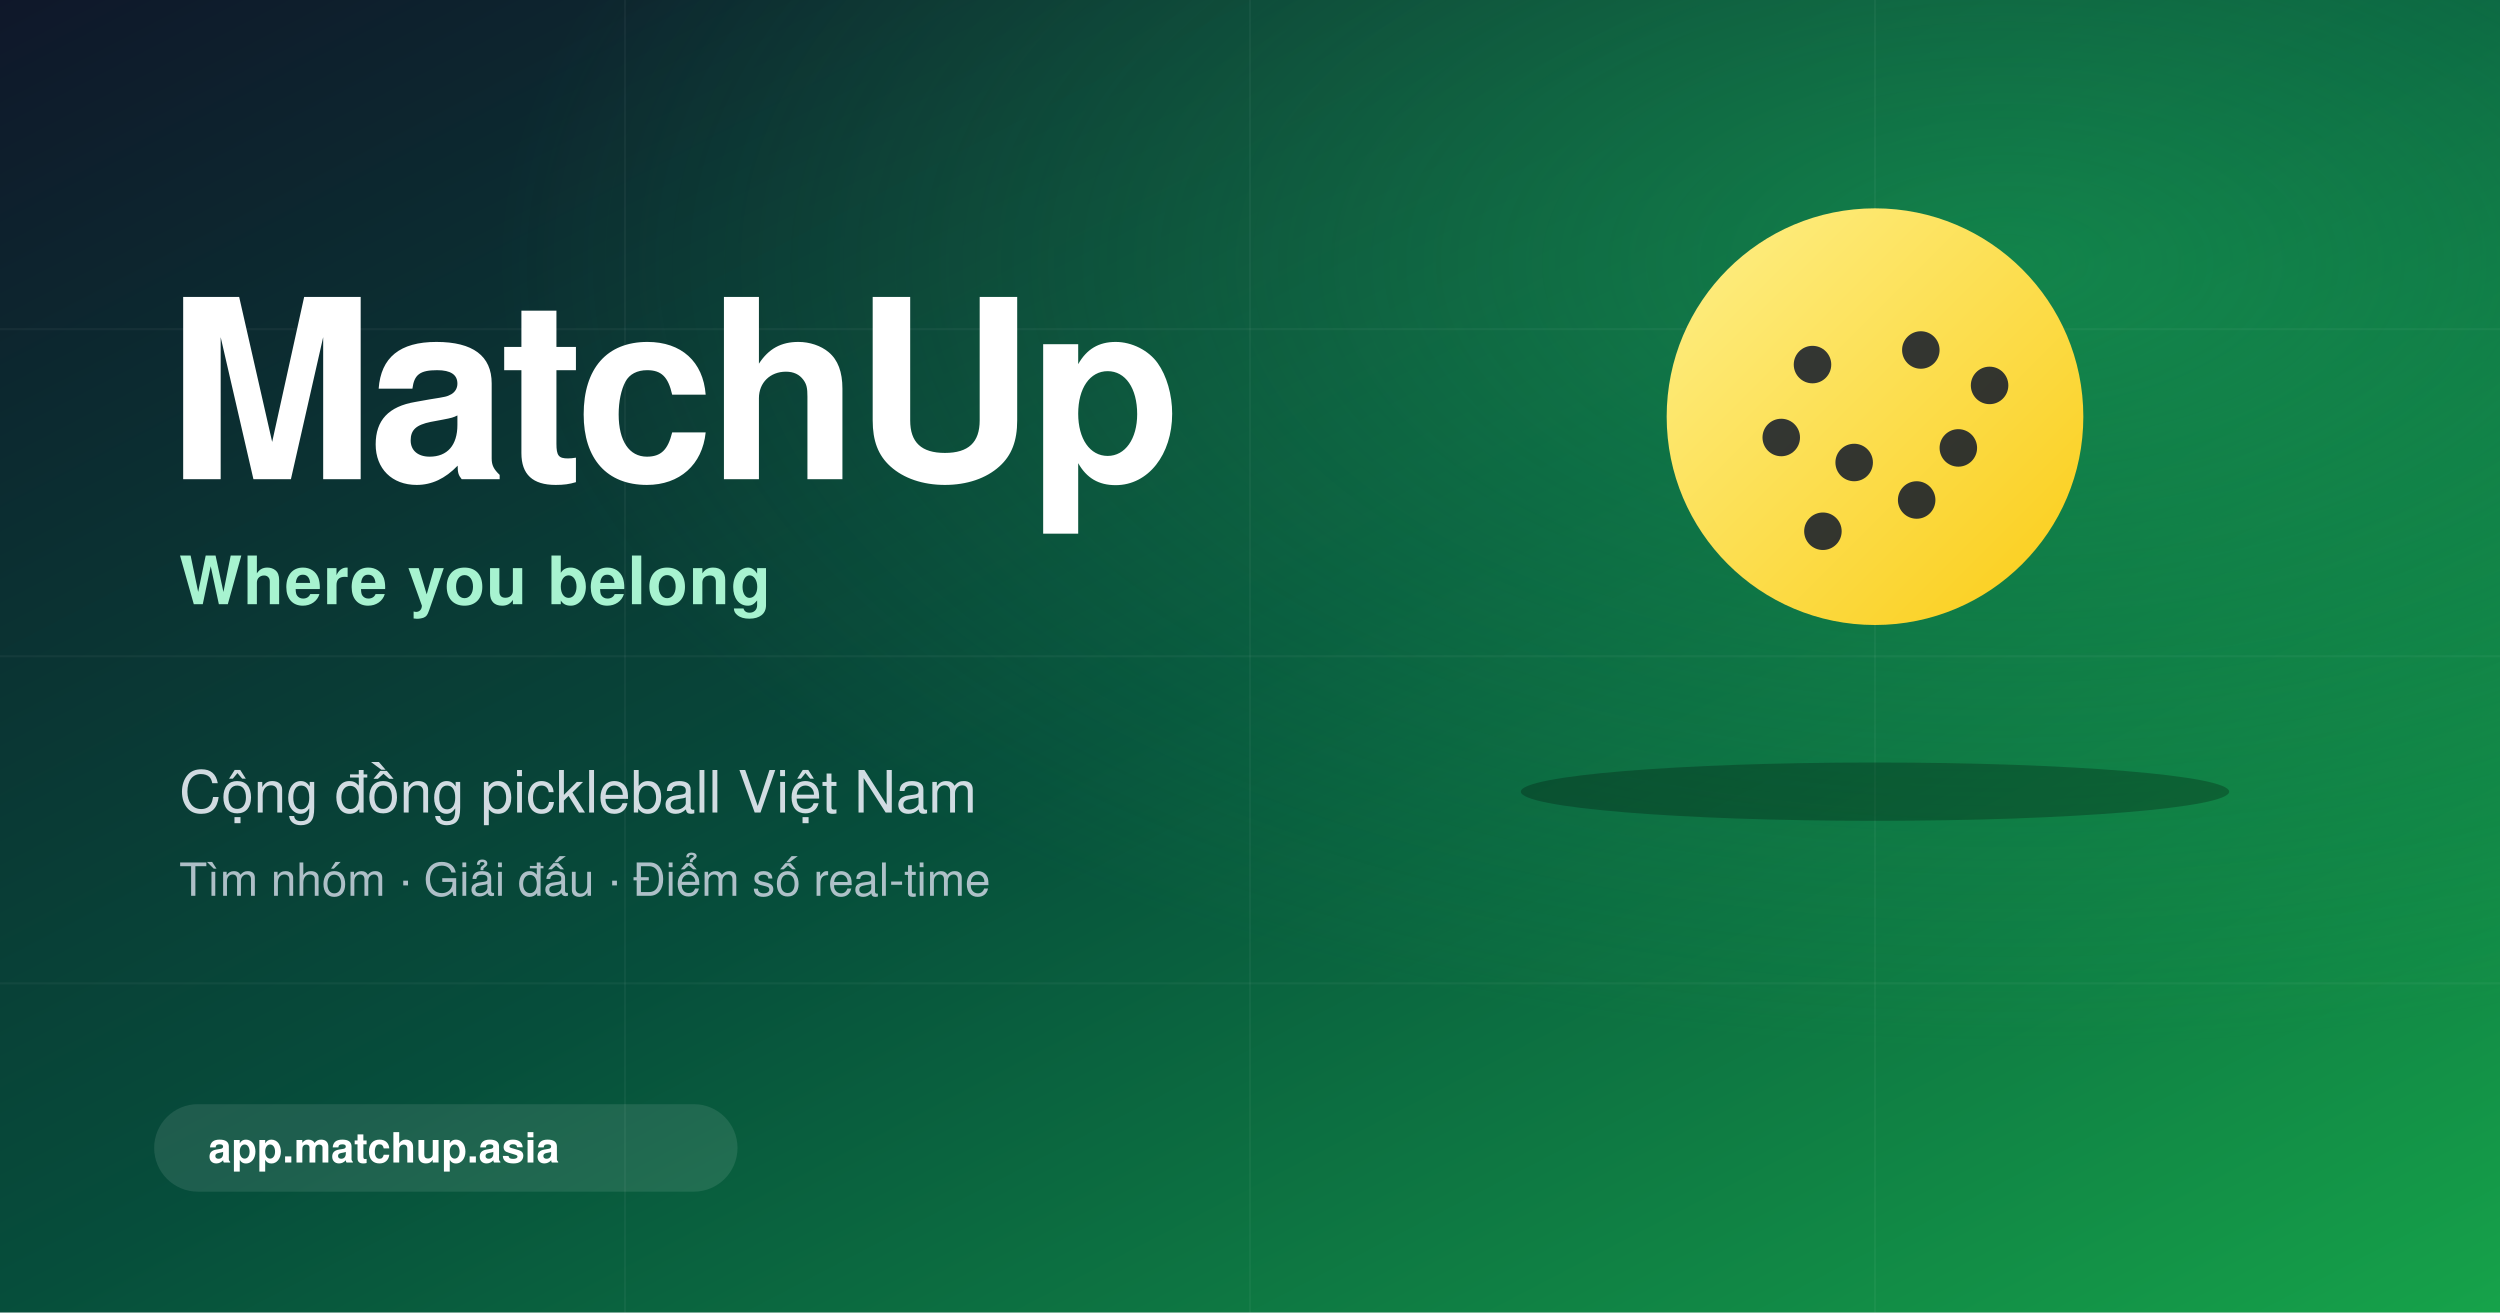
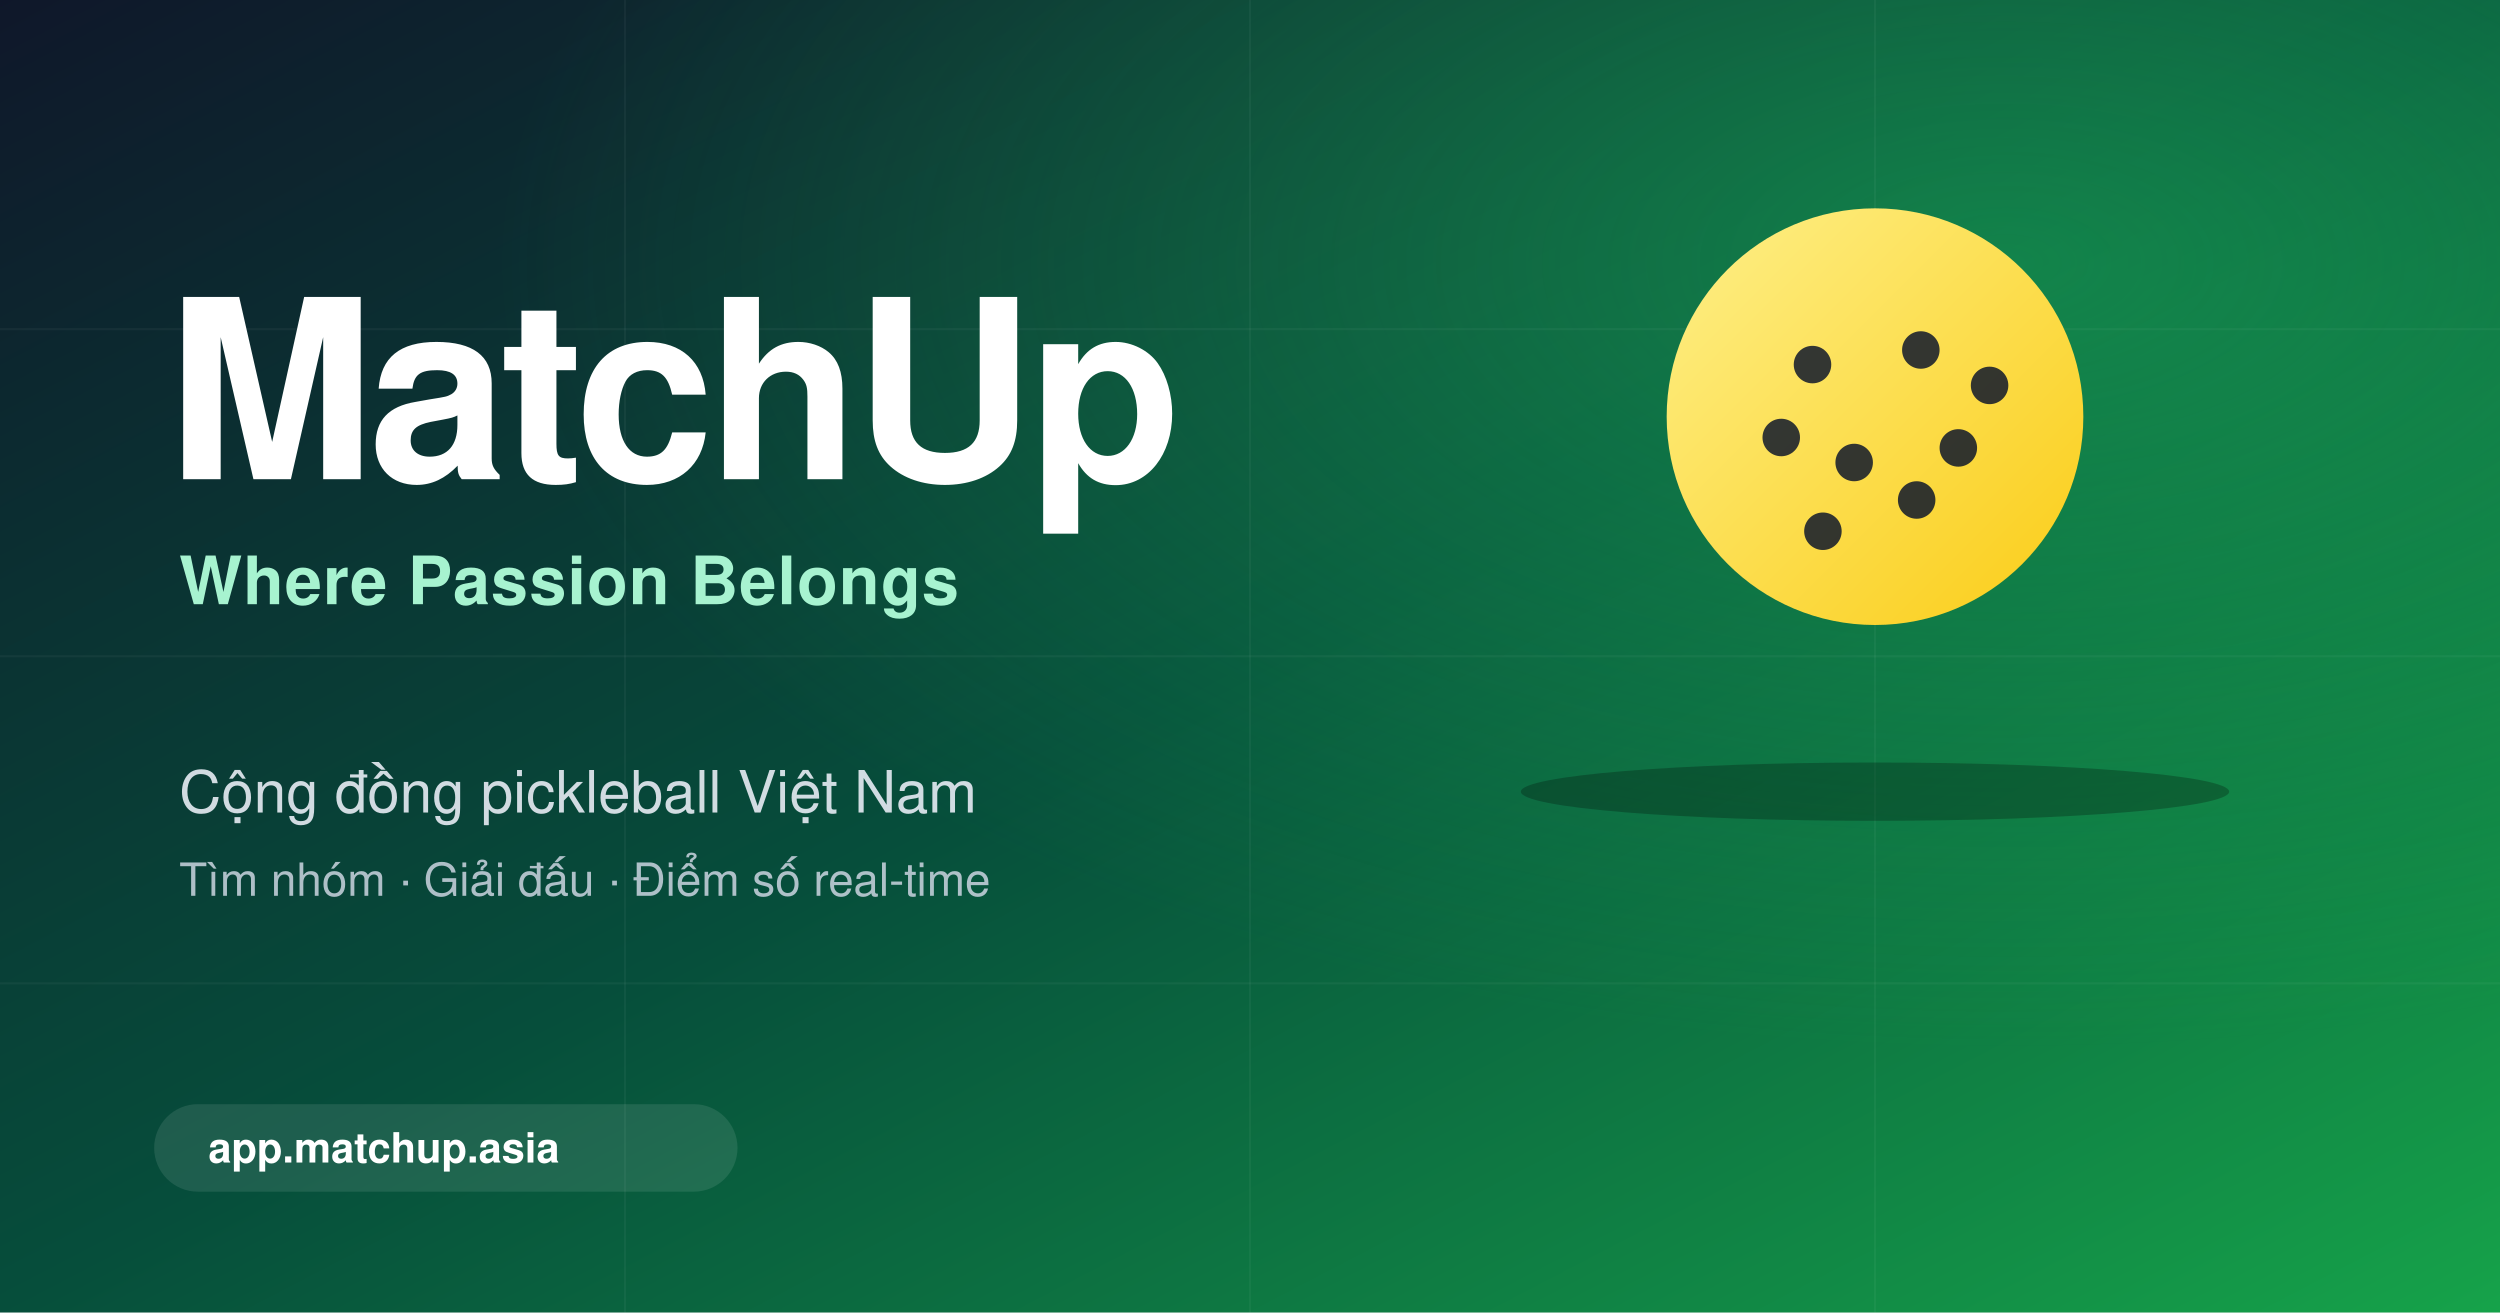
<svg xmlns="http://www.w3.org/2000/svg" viewBox="0 0 1200 630" width="1200" height="630">
  <defs>
    <linearGradient id="bg" x1="0%" y1="0%" x2="100%" y2="100%">
      <stop offset="0%" stop-color="#0f172a" />
      <stop offset="50%" stop-color="#064e3b" />
      <stop offset="100%" stop-color="#16a34a" />
    </linearGradient>
    <radialGradient id="glow" cx="80%" cy="20%" r="60%">
      <stop offset="0%" stop-color="#22c55e" stop-opacity="0.45" />
      <stop offset="100%" stop-color="#22c55e" stop-opacity="0" />
    </radialGradient>
    <linearGradient id="ball" x1="0%" y1="0%" x2="100%" y2="100%">
      <stop offset="0%" stop-color="#fef08a" />
      <stop offset="100%" stop-color="#facc15" />
    </linearGradient>
  </defs>
  <rect width="1200" height="630" fill="url(#bg)" />
  <rect width="1200" height="630" fill="url(#glow)" />
  <g stroke="#ffffff" stroke-opacity="0.04" stroke-width="1">
    <line x1="0" y1="158" x2="1200" y2="158" />
    <line x1="0" y1="315" x2="1200" y2="315" />
    <line x1="0" y1="472" x2="1200" y2="472" />
    <line x1="300" y1="0" x2="300" y2="630" />
    <line x1="600" y1="0" x2="600" y2="630" />
    <line x1="900" y1="0" x2="900" y2="630" />
  </g>
  <g transform="translate(900, 200)">
    <ellipse cx="0" cy="180" rx="170" ry="14" fill="#000" opacity="0.25" />
    <circle cx="0" cy="0" r="100" fill="url(#ball)" />
    <g fill="#0f172a" opacity="0.85">
      <circle cx="-30" cy="-25" r="9" />
      <circle cx="22" cy="-32" r="9" />
      <circle cx="40" cy="15" r="9" />
      <circle cx="-10" cy="22" r="9" />
      <circle cx="-45" cy="10" r="9" />
      <circle cx="20" cy="40" r="9" />
      <circle cx="-25" cy="55" r="9" />
      <circle cx="55" cy="-15" r="9" />
    </g>
  </g>
  <g transform="translate(80, 230)">
    <text x="0" y="0" font-family="Helvetica, Arial, sans-serif" font-size="120" font-weight="900" fill="#ffffff" letter-spacing="-3">MatchUp</text>
-     <text x="6" y="60" font-family="Helvetica, Arial, sans-serif" font-size="32" font-weight="600" fill="#a7f3d0" letter-spacing="0.5">Where you belong</text>
+     <text x="6" y="60" font-family="Helvetica, Arial, sans-serif" font-size="32" font-weight="600" fill="#a7f3d0" letter-spacing="0.5">Where Passion Belongs</text>
    <text x="6" y="160" font-family="Helvetica, Arial, sans-serif" font-size="28" font-weight="500" fill="#e2e8f0" opacity="0.92">Cộng đồng pickleball Việt Nam</text>
    <text x="6" y="200" font-family="Helvetica, Arial, sans-serif" font-size="22" font-weight="400" fill="#cbd5e1" opacity="0.85">Tìm nhóm · Giải đấu · Điểm số real-time</text>
  </g>
  <g transform="translate(80, 560)">
    <rect x="-6" y="-30" width="280" height="42" rx="21" fill="#ffffff" fill-opacity="0.10" />
    <text x="20" y="-2" font-family="Helvetica, Arial, sans-serif" font-size="20" font-weight="600" fill="#ffffff">app.matchup.asia</text>
  </g>
</svg>
